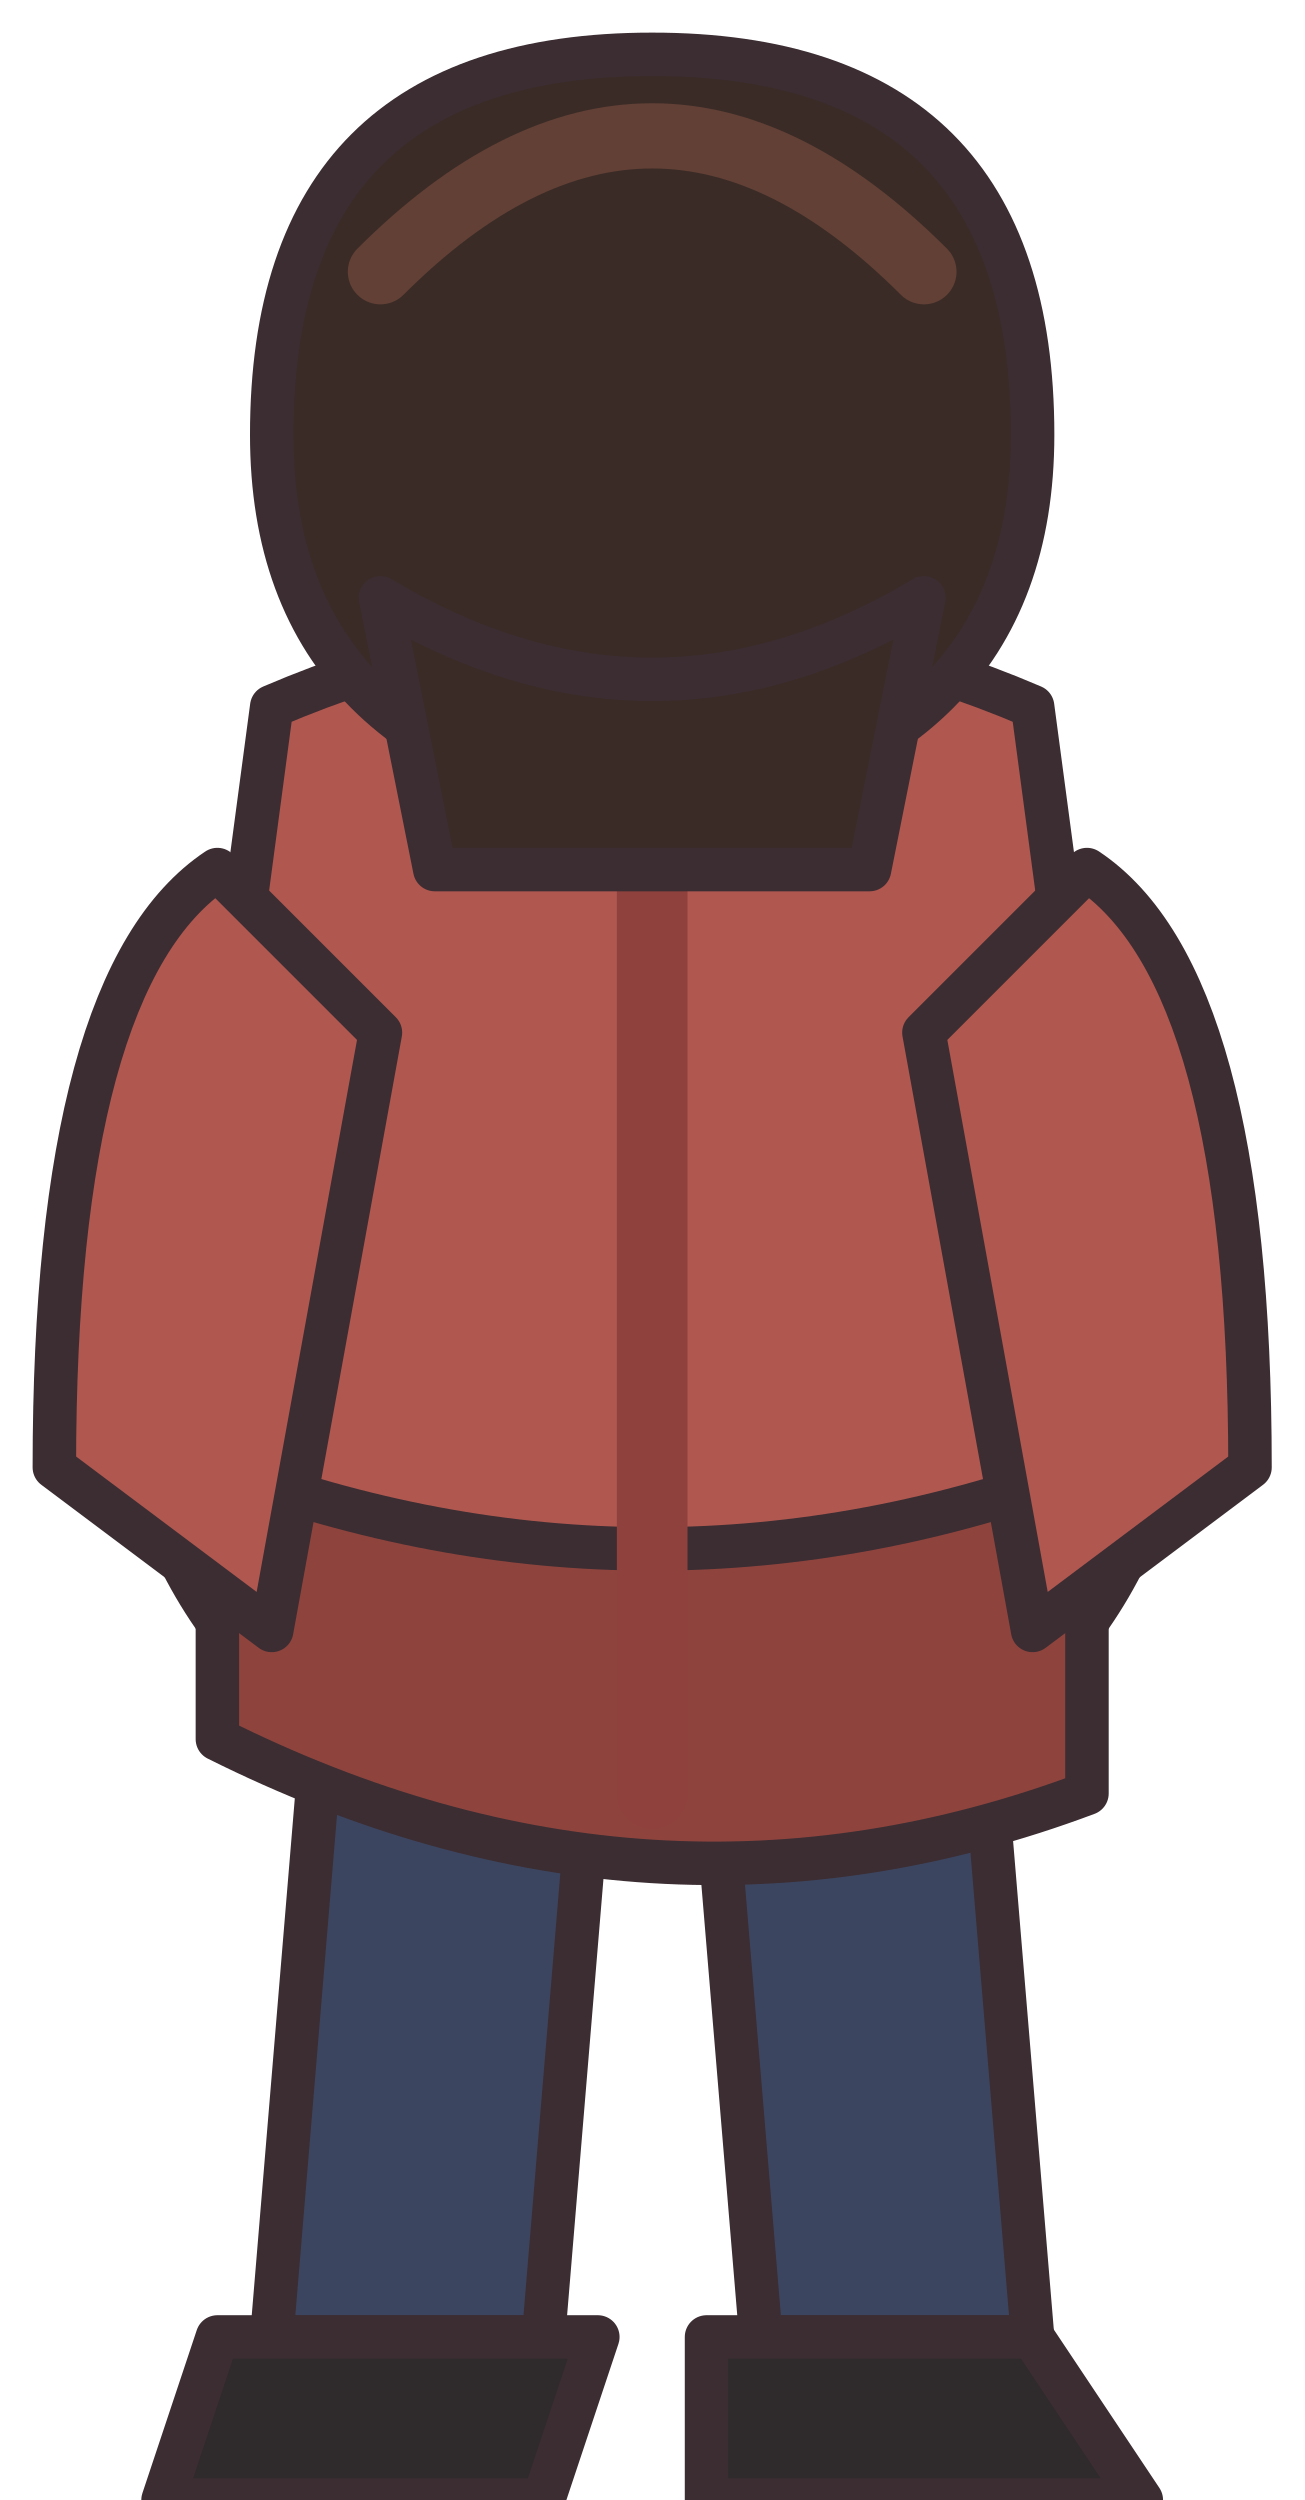
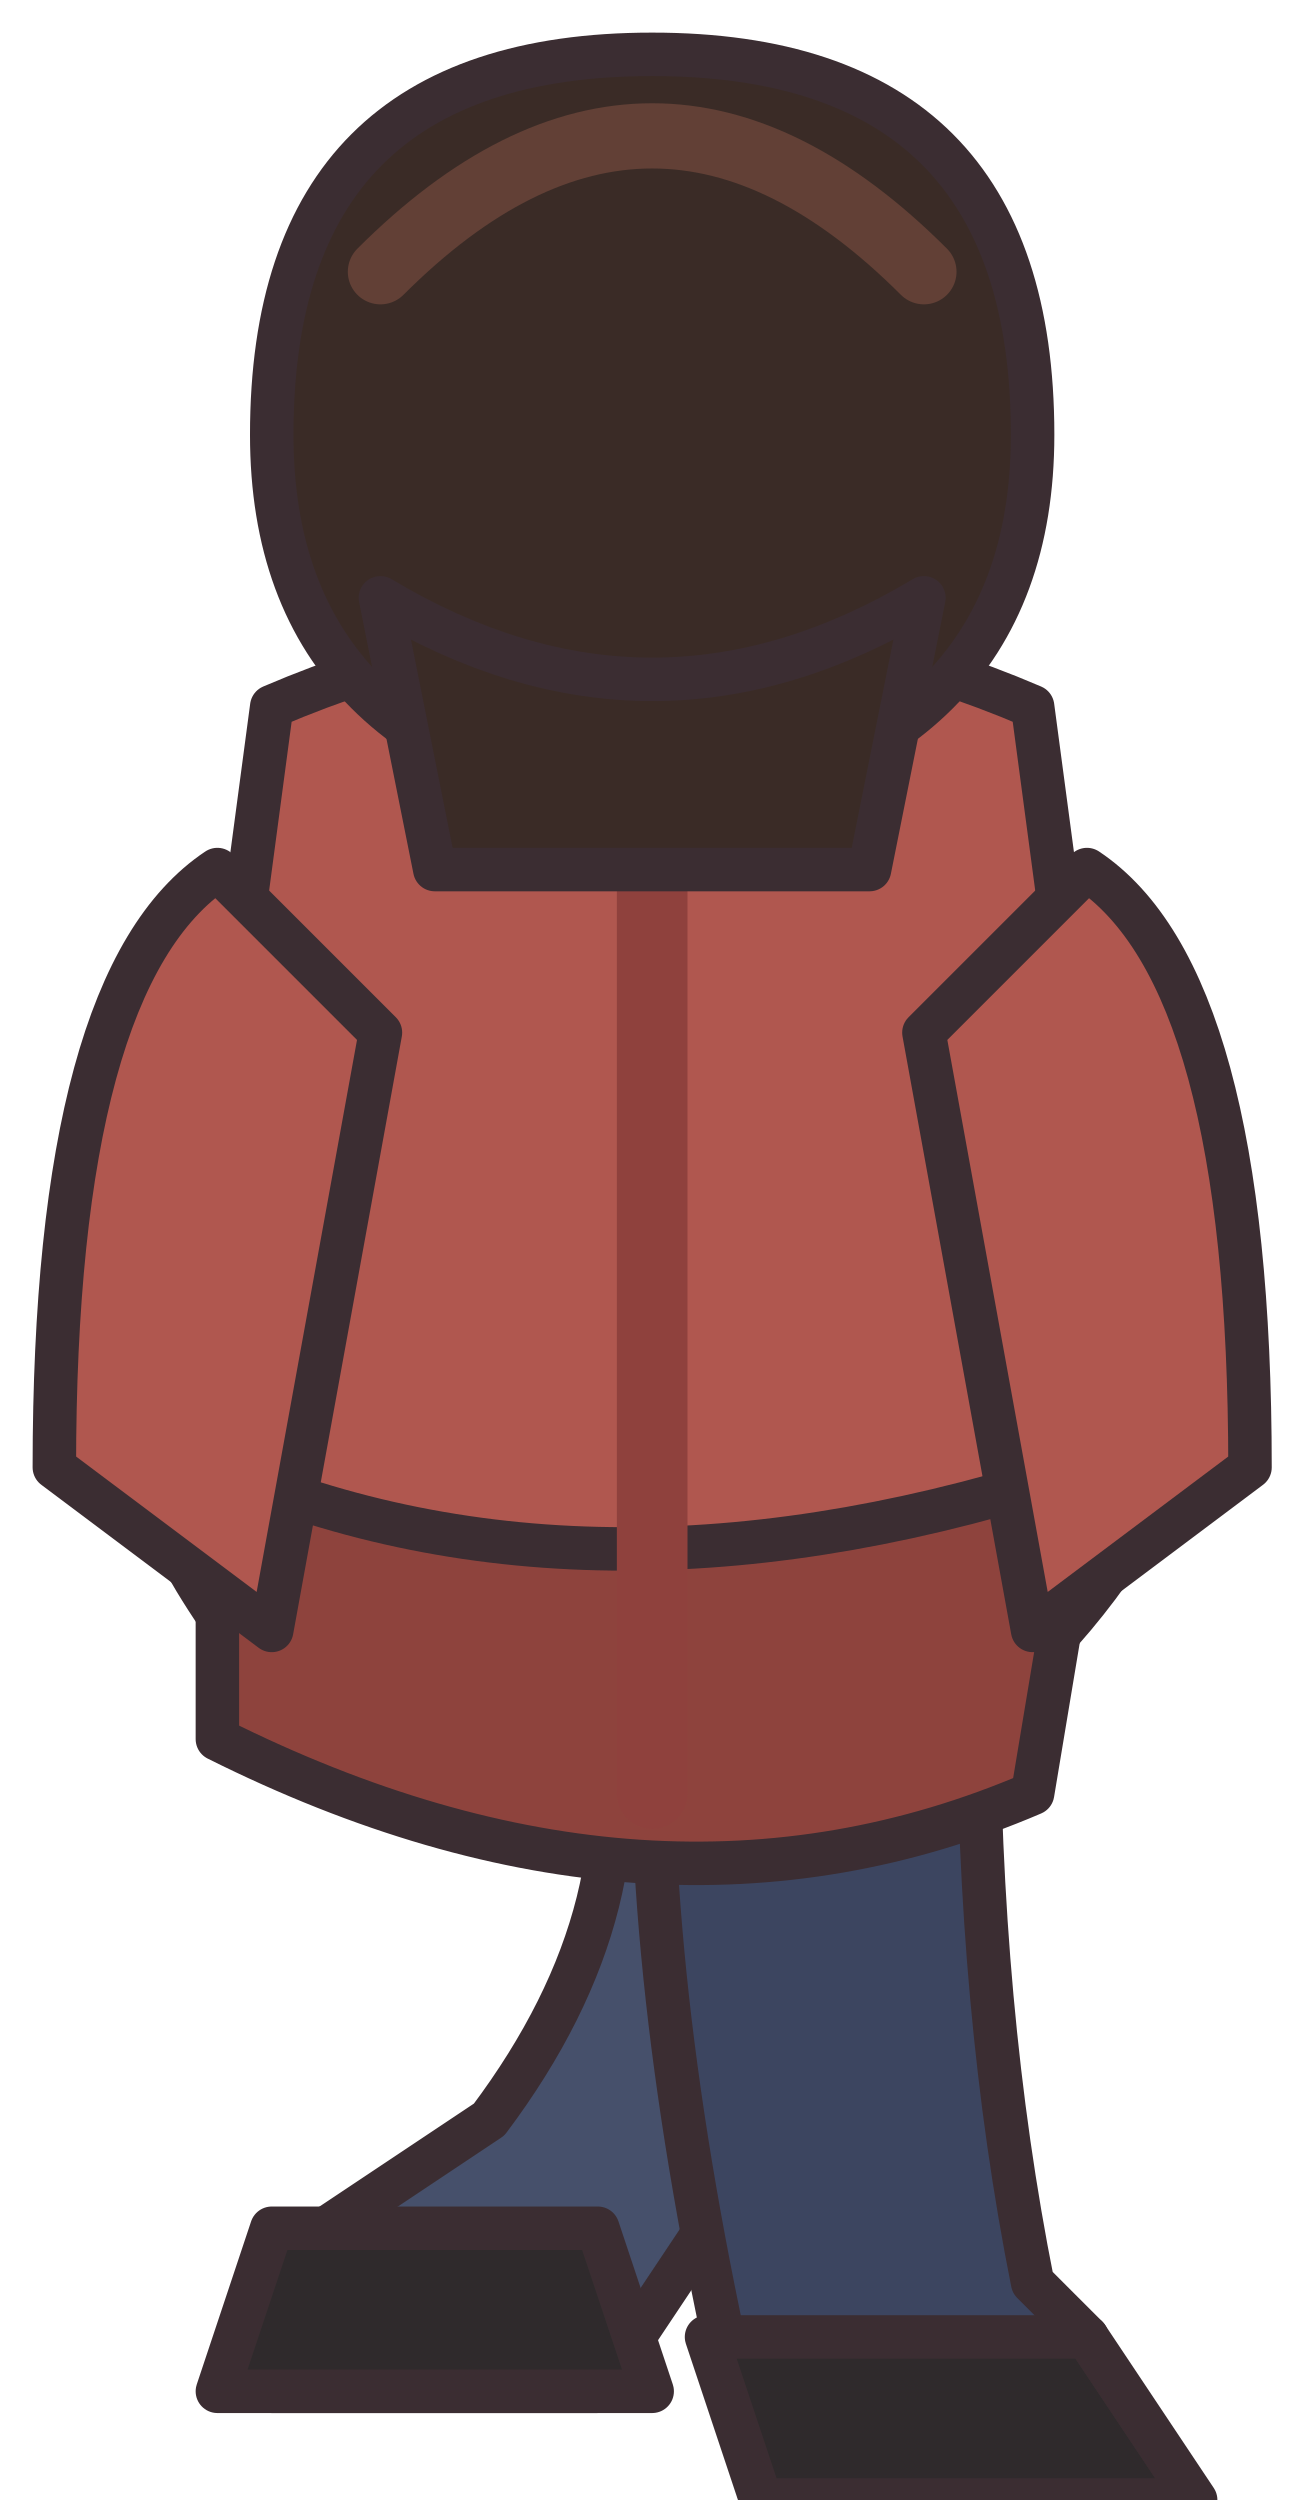
<svg xmlns="http://www.w3.org/2000/svg" width="24" height="46" viewBox="0 0 24 46" shape-rendering="geometricPrecision" stroke="#3b2d32" stroke-width="0.8" stroke-linejoin="round" stroke-linecap="round">
-   <path d="M6 31 L11 31 L10 43 L5 43 Z M13 31 L18 31 L19 43 L14 43 Z" fill="#3c4560" />
-   <path d="M4 43 L11 43 L10 46 L3 46 Z M13 43 L19 43 L21 46 L13 46 Z" fill="#2f2a2c" />
-   <path d="M5 13 Q12 10 19 13 L21 28 Q19 33 12 34 Q5 33 3 28 Z" fill="#b0574f" />
-   <path d="M4 27 Q12 30 20 27 L20 33 Q12 36 4 32 Z" fill="#8e433d" />
+   <path id="leg-a" d="M6 31 L11 31 Q12 35 9 39 L6 41 L5 44 L11 44 L13 41 Q14 35 13 32 Z" fill="#46506b" />
+   <path d="M5 41 L11 41 L12 44 L4 44 Z" fill="#2f2a2c" />
+   <path id="leg-b" d="M13 31 L18 31 Q18 37 19 42 L20 43 L21 46 L14 46 Q12 38 12 32 Z" fill="#3c4560" />
+   <path d="M13 43 L20 43 L22 46 L14 46 Z" fill="#2f2a2c" />
+   <path d="M5 13 Q12 10 19 13 L21 28 Q18 33 12 34 Q6 34 3 28 Z" fill="#b0574f" />
+   <path d="M4 27 Q11 30 20 27 L19 33 Q12 36 4 32 Z" fill="#8e433d" />
  <path d="M12 13 L12 33" stroke="#8f413d" stroke-width="1.3" fill="none" />
  <path d="M4 16 Q1 18 1 27 L5 30 L7 19 Z M20 16 Q23 18 23 27 L19 30 L17 19 Z" fill="#b0574f" />
  <path d="M12 1 Q19 1 19 8 Q19 14 12 15 Q5 14 5 8 Q5 1 12 1 Z" fill="#3a2b26" />
  <path d="M7 11 Q12 14 17 11 L16 16 L8 16 Z" fill="#3a2b26" />
  <path d="M7 5 Q12 0 17 5" fill="none" stroke="#624036" stroke-width="1.2" />
</svg>
